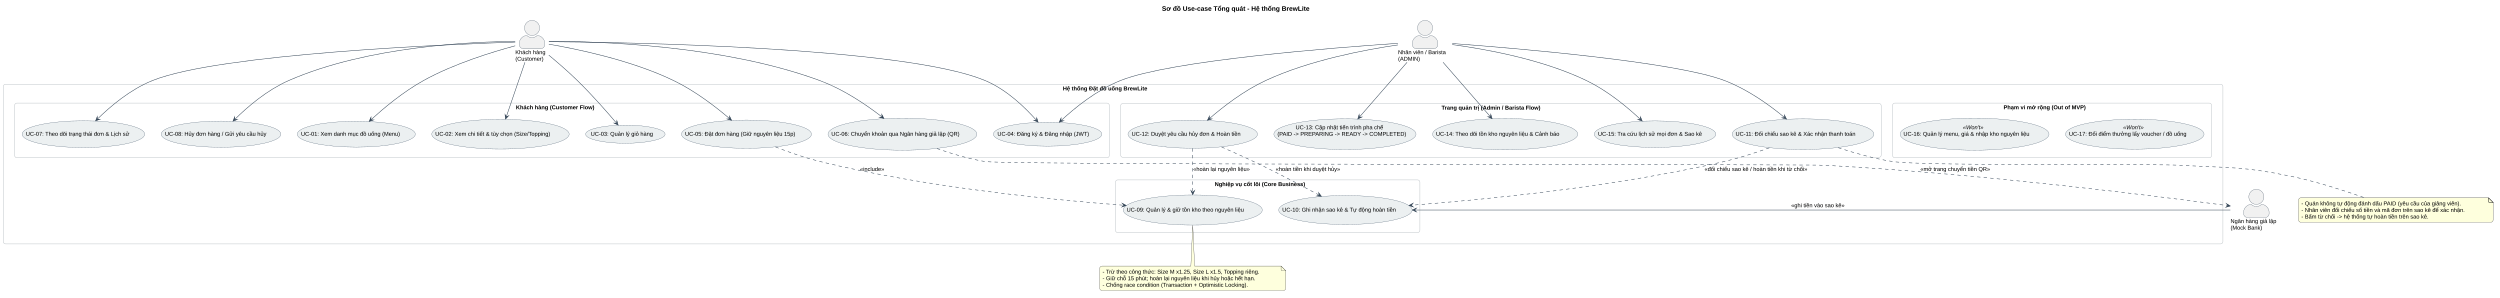
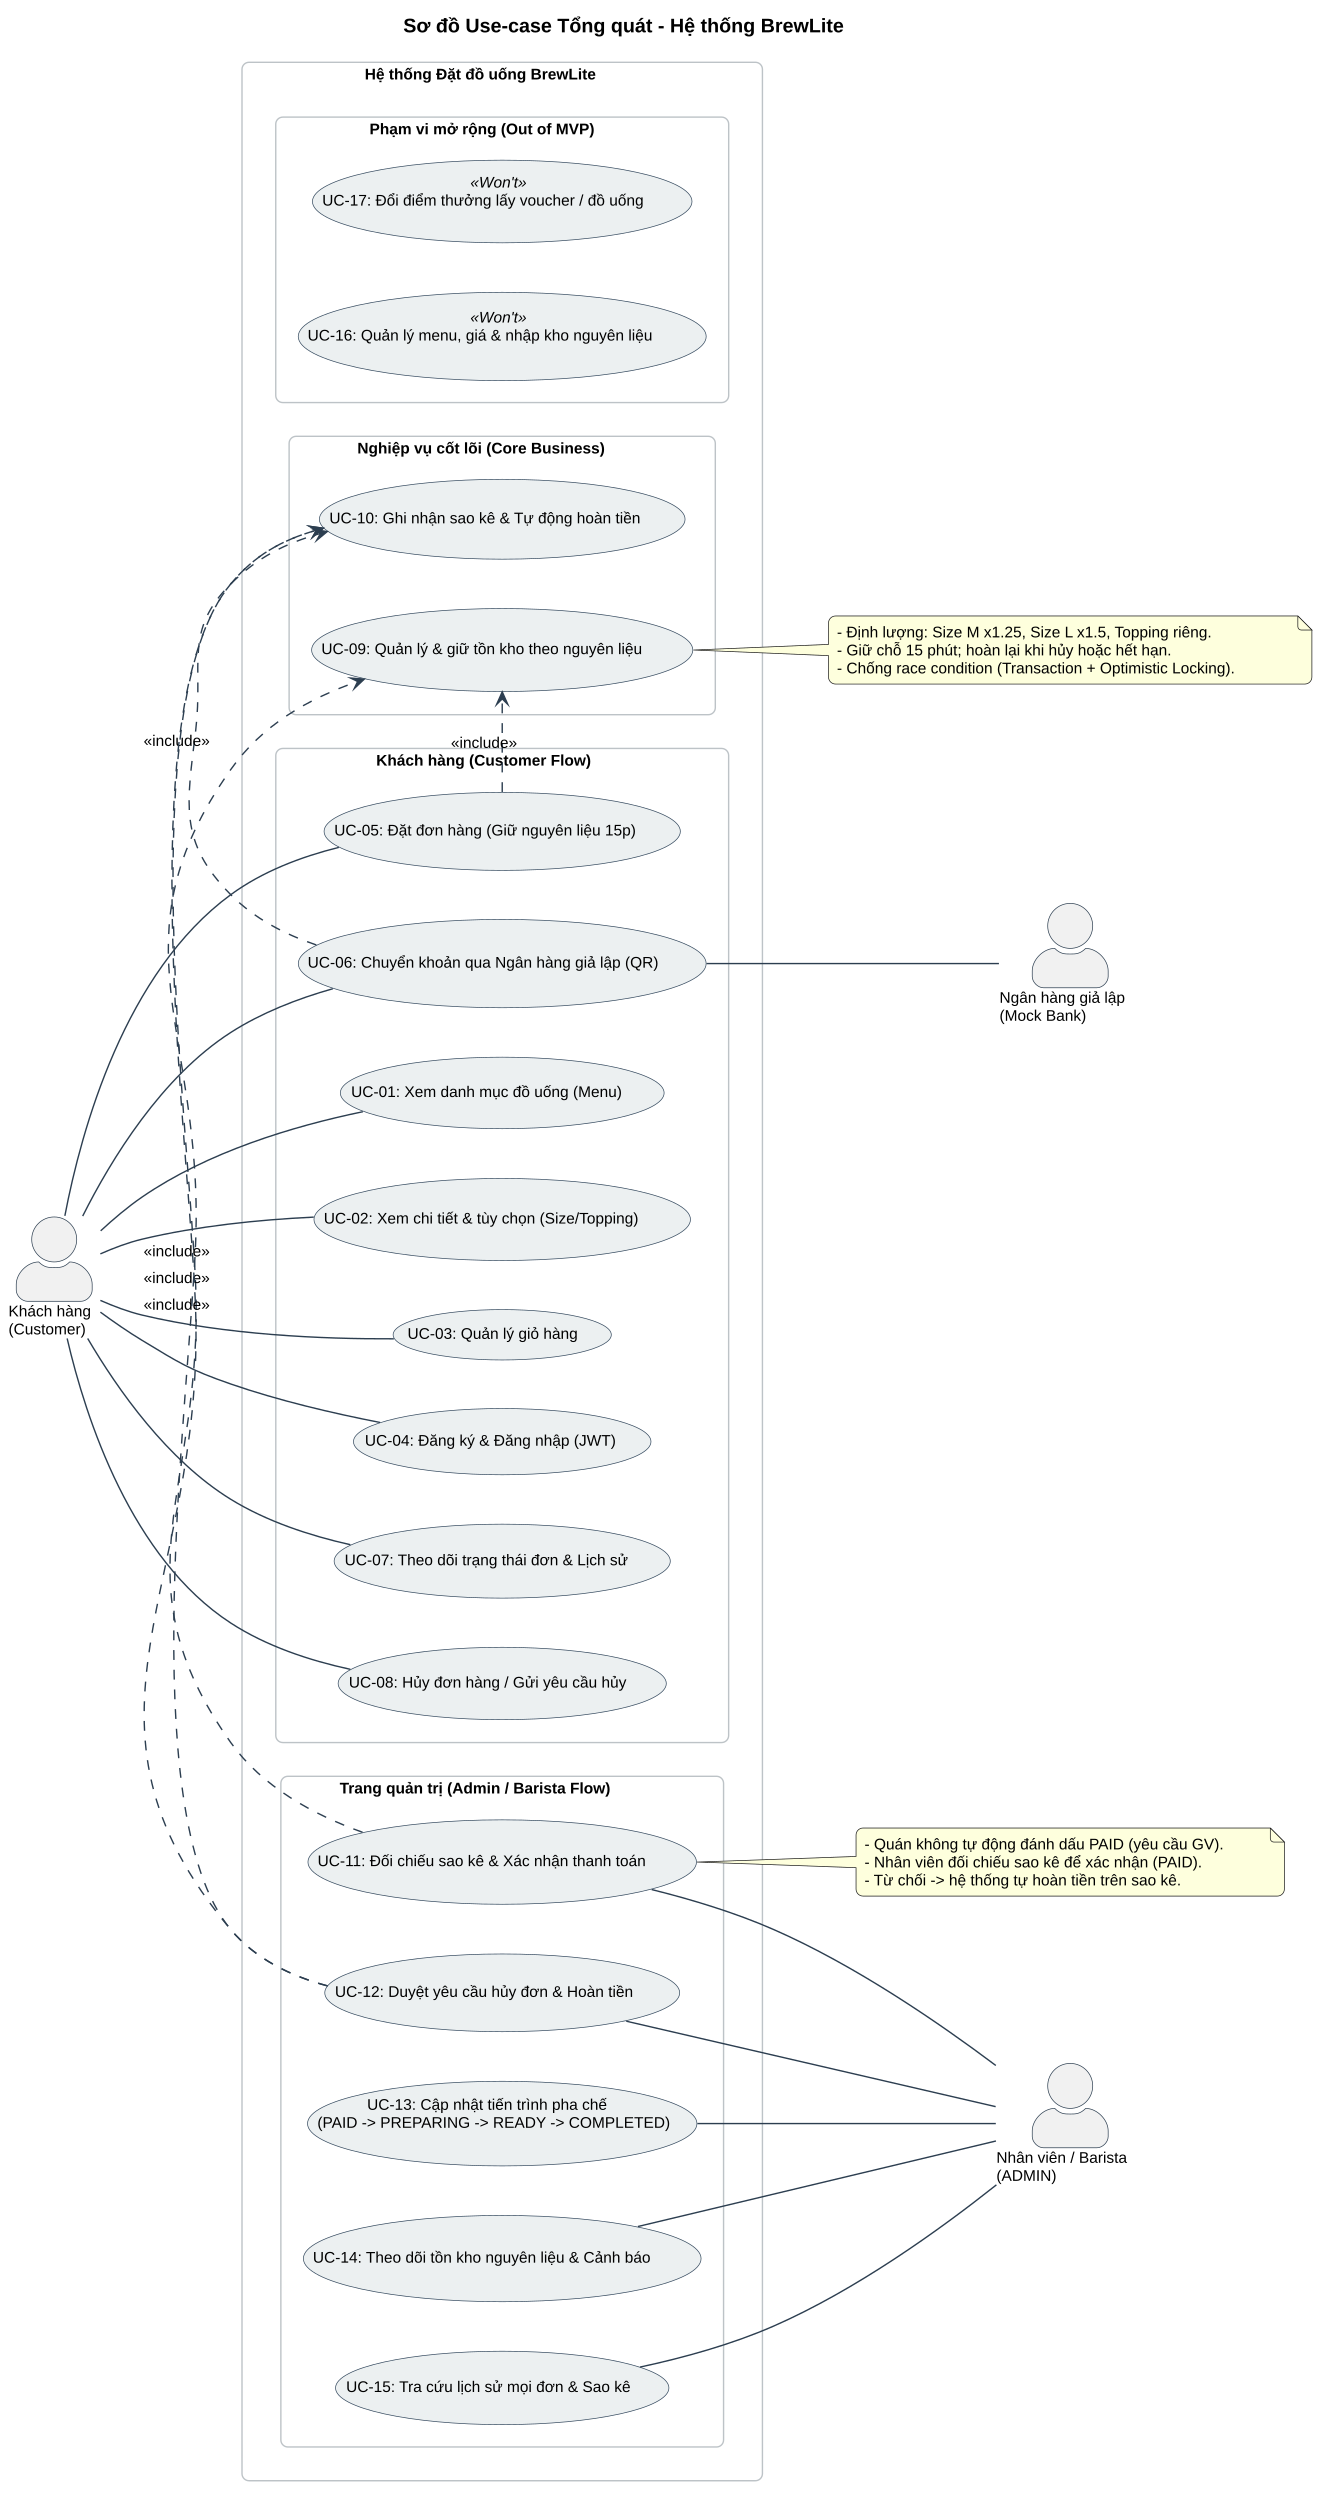
- <svg xmlns="http://www.w3.org/2000/svg" version="1.1" data-diagram-type="DESCRIPTION" style="width:5305px;height:631px;background:#FFFFFF;" width="5305px" height="631px" viewBox="0 0 5305 631" zoomAndPan="magnify" preserveAspectRatio="none" contentStyleType="text/css">
+ <svg xmlns="http://www.w3.org/2000/svg" version="1.1" data-diagram-type="DESCRIPTION" style="width:948px;height:1778px;background:#FFFFFF;" width="948px" height="1778px" viewBox="0 0 948 1778" zoomAndPan="magnify" preserveAspectRatio="none" contentStyleType="text/css">
  <defs />
  <g font-family="sans-serif" lengthAdjust="spacing">
-     <g class="title" data-source-line="12">
-       <text x="2465.54" y="22.995" fill="#000" font-size="14" textLength="367.397" font-weight="700" font-family="Arial">Sơ đồ Use-case Tổng quát - Hệ thống BrewLite</text>
+     <g class="title" data-source-line="13">
+       <text x="286.809" y="22.995" fill="#000" font-size="14" textLength="367.397" font-weight="700" font-family="Arial">Sơ đồ Use-case Tổng quát - Hệ thống BrewLite</text>
    </g>
-     <g class="cluster" data-qualified-name="H. th.ng ..t .. u.ng BrewLite" id="ent0004" data-source-line="18">
-       <rect x="7" y="178.737" width="4710" height="338.83" fill="none" style="stroke:#BDC3C7;stroke-width:1;" rx="5" ry="5" />
-       <text x="2255.354" y="191.876" fill="#000" font-size="12" textLength="213.293" font-weight="700" font-family="Arial">Hệ thống Đặt đồ uống BrewLite</text>
+     <g class="cluster" data-qualified-name="H. th.ng ..t .. u.ng BrewLite" id="ent0002" data-source-line="17">
+       <rect x="172.11" y="44.297" width="370.13" height="1720" fill="none" style="stroke:#BDC3C7;stroke-width:1;" rx="5" ry="5" />
+       <text x="259.416" y="56.507" fill="#000" font-size="11" textLength="195.519" font-weight="700" font-family="Arial">Hệ thống Đặt đồ uống BrewLite</text>
    </g>
-     <g class="cluster" data-qualified-name="H. th.ng ..t .. u.ng BrewLite.Kh.ch h.ng .Customer Flow." id="ent0005" data-source-line="19">
-       <rect x="31" y="218.747" width="2323" height="115.97" fill="none" style="stroke:#BDC3C7;stroke-width:1;" rx="5" ry="5" />
-       <text x="1094.728" y="231.886" fill="#000" font-size="12" textLength="195.545" font-weight="700" font-family="Arial">Khách hàng (Customer Flow)</text>
+     <g class="cluster" data-qualified-name="H. th.ng ..t .. u.ng BrewLite.Kh.ch h.ng .Customer Flow." id="ent0003" data-source-line="19">
+       <rect x="196.14" y="532.297" width="322.07" height="707" fill="none" style="stroke:#BDC3C7;stroke-width:1;" rx="5" ry="5" />
+       <text x="267.55" y="544.507" fill="#000" font-size="11" textLength="179.25" font-weight="700" font-family="Arial">Khách hàng (Customer Flow)</text>
    </g>
-     <g class="cluster" data-qualified-name="H. th.ng ..t .. u.ng BrewLite.Nghi.p v. c.t l.i .Core Business." id="ent0014" data-source-line="30">
-       <rect x="2367" y="381.727" width="646" height="111.84" fill="none" style="stroke:#BDC3C7;stroke-width:1;" rx="5" ry="5" />
-       <text x="2577.588" y="394.866" fill="#000" font-size="12" textLength="224.824" font-weight="700" font-family="Arial">Nghiệp vụ cốt lõi (Core Business)</text>
+     <g class="cluster" data-qualified-name="H. th.ng ..t .. u.ng BrewLite.Nghi.p v. c.t l.i .Core Business." id="ent0012" data-source-line="30">
+       <rect x="205.62" y="310.297" width="303.11" height="198" fill="none" style="stroke:#BDC3C7;stroke-width:1;" rx="5" ry="5" />
+       <text x="254.131" y="322.507" fill="#000" font-size="11" textLength="206.089" font-weight="700" font-family="Arial">Nghiệp vụ cốt lõi (Core Business)</text>
    </g>
-     <g class="cluster" data-qualified-name="H. th.ng ..t .. u.ng BrewLite.Trang qu.n tr. .Admin . Barista Flow." id="ent0017" data-source-line="35">
-       <rect x="2378" y="219.527" width="1614" height="114.41" fill="none" style="stroke:#BDC3C7;stroke-width:1;" rx="5" ry="5" />
-       <text x="3058.889" y="232.666" fill="#000" font-size="12" textLength="252.223" font-weight="700" font-family="Arial">Trang quản trị (Admin / Barista Flow)</text>
+     <g class="cluster" data-qualified-name="H. th.ng ..t .. u.ng BrewLite.Trang qu.n tr. .Admin . Barista Flow." id="ent0015" data-source-line="35">
+       <rect x="199.75" y="1263.297" width="314.85" height="477" fill="none" style="stroke:#BDC3C7;stroke-width:1;" rx="5" ry="5" />
+       <text x="241.573" y="1275.507" fill="#000" font-size="11" textLength="231.204" font-weight="700" font-family="Arial">Trang quản trị (Admin / Barista Flow)</text>
    </g>
-     <g class="cluster" data-qualified-name="H. th.ng ..t .. u.ng BrewLite.Ph.m vi m. r.ng .Out of MVP." id="ent0023" data-source-line="43">
-       <rect x="4016" y="218.737" width="677" height="115.99" fill="none" style="stroke:#BDC3C7;stroke-width:1;" rx="5" ry="5" />
-       <text x="4251.539" y="231.876" fill="#000" font-size="12" textLength="205.922" font-weight="700" font-family="Arial">Phạm vi mở rộng (Out of MVP)</text>
+     <g class="cluster" data-qualified-name="H. th.ng ..t .. u.ng BrewLite.Ph.m vi m. r.ng .Out of MVP." id="ent0021" data-source-line="43">
+       <rect x="196.11" y="83.297" width="322.13" height="203" fill="none" style="stroke:#BDC3C7;stroke-width:1;" rx="5" ry="5" />
+       <text x="262.794" y="95.507" fill="#000" font-size="11" textLength="188.762" font-weight="700" font-family="Arial">Phạm vi mở rộng (Out of MVP)</text>
    </g>
-     <g class="entity" data-qualified-name="H. th.ng ..t .. u.ng BrewLite.Kh.ch h.ng .Customer Flow..UC_Menu" id="ent0006" data-source-line="20">
-       <ellipse cx="755.999" cy="284.725" rx="125.339" ry="27.468" fill="#ECF0F1" style="stroke:#34495E;stroke-width:0.5;" />
-       <text x="638.75" y="288.209" fill="#000" font-size="12" textLength="234.498" font-family="Arial">UC-01: Xem danh mục đồ uống (Menu)</text>
+     <g class="entity" data-qualified-name="H. th.ng ..t .. u.ng BrewLite.Kh.ch h.ng .Customer Flow..UC_Menu" id="ent0004" data-source-line="20">
+       <ellipse cx="357.184" cy="777.296" rx="115.144" ry="25.429" fill="#ECF0F1" style="stroke:#34495E;stroke-width:0.5;" />
+       <text x="249.706" y="780.198" fill="#000" font-size="11" textLength="214.957" font-family="Arial">UC-01: Xem danh mục đồ uống (Menu)</text>
    </g>
-     <g class="entity" data-qualified-name="H. th.ng ..t .. u.ng BrewLite.Kh.ch h.ng .Customer Flow..UC_Detail" id="ent0007" data-source-line="21">
-       <ellipse cx="1061.999" cy="284.723" rx="145.779" ry="31.556" fill="#ECF0F1" style="stroke:#34495E;stroke-width:0.5;" />
-       <text x="923.557" y="288.207" fill="#000" font-size="12" textLength="276.885" font-family="Arial">UC-02: Xem chi tiết &amp; tùy chọn (Size/Topping)</text>
+     <g class="entity" data-qualified-name="H. th.ng ..t .. u.ng BrewLite.Kh.ch h.ng .Customer Flow..UC_Detail" id="ent0005" data-source-line="21">
+       <ellipse cx="357.181" cy="867.293" rx="133.881" ry="29.176" fill="#ECF0F1" style="stroke:#34495E;stroke-width:0.5;" />
+       <text x="230.275" y="870.195" fill="#000" font-size="11" textLength="253.811" font-family="Arial">UC-02: Xem chi tiết &amp; tùy chọn (Size/Topping)</text>
    </g>
-     <g class="entity" data-qualified-name="H. th.ng ..t .. u.ng BrewLite.Kh.ch h.ng .Customer Flow..UC_Cart" id="ent0008" data-source-line="22">
-       <ellipse cx="1326.996" cy="284.73" rx="84.366" ry="19.273" fill="#ECF0F1" style="stroke:#34495E;stroke-width:0.5;" />
-       <text x="1253.505" y="288.215" fill="#000" font-size="12" textLength="146.982" font-family="Arial">UC-03: Quản lý giỏ hàng</text>
+     <g class="entity" data-qualified-name="H. th.ng ..t .. u.ng BrewLite.Kh.ch h.ng .Customer Flow..UC_Cart" id="ent0006" data-source-line="22">
+       <ellipse cx="357.176" cy="949.294" rx="77.586" ry="17.917" fill="#ECF0F1" style="stroke:#34495E;stroke-width:0.5;" />
+       <text x="289.809" y="952.196" fill="#000" font-size="11" textLength="134.734" font-family="Arial">UC-03: Quản lý giỏ hàng</text>
    </g>
-     <g class="entity" data-qualified-name="H. th.ng ..t .. u.ng BrewLite.Kh.ch h.ng .Customer Flow..UC_Auth" id="ent0009" data-source-line="23">
-       <ellipse cx="2223.001" cy="284.725" rx="115.141" ry="25.428" fill="#ECF0F1" style="stroke:#34495E;stroke-width:0.5;" />
-       <text x="2116.436" y="288.209" fill="#000" font-size="12" textLength="213.129" font-family="Arial">UC-04: Đăng ký &amp; Đăng nhập (JWT)</text>
+     <g class="entity" data-qualified-name="H. th.ng ..t .. u.ng BrewLite.Kh.ch h.ng .Customer Flow..UC_Auth" id="ent0007" data-source-line="23">
+       <ellipse cx="357.176" cy="1025.296" rx="105.796" ry="23.559" fill="#ECF0F1" style="stroke:#34495E;stroke-width:0.5;" />
+       <text x="259.491" y="1028.198" fill="#000" font-size="11" textLength="195.368" font-family="Arial">UC-04: Đăng ký &amp; Đăng nhập (JWT)</text>
    </g>
-     <g class="entity" data-qualified-name="H. th.ng ..t .. u.ng BrewLite.Kh.ch h.ng .Customer Flow..UC_Order" id="ent0010" data-source-line="24">
-       <ellipse cx="1584.003" cy="284.724" rx="137.933" ry="29.987" fill="#ECF0F1" style="stroke:#34495E;stroke-width:0.5;" />
-       <text x="1453.667" y="288.208" fill="#000" font-size="12" textLength="260.672" font-family="Arial">UC-05: Đặt đơn hàng (Giữ nguyên liệu 15p)</text>
+     <g class="entity" data-qualified-name="H. th.ng ..t .. u.ng BrewLite.Kh.ch h.ng .Customer Flow..UC_Order" id="ent0008" data-source-line="24">
+       <ellipse cx="357.179" cy="591.295" rx="126.689" ry="27.738" fill="#ECF0F1" style="stroke:#34495E;stroke-width:0.5;" />
+       <text x="237.704" y="594.197" fill="#000" font-size="11" textLength="238.949" font-family="Arial">UC-05: Đặt đơn hàng (Giữ nguyên liệu 15p)</text>
    </g>
-     <g class="entity" data-qualified-name="H. th.ng ..t .. u.ng BrewLite.Kh.ch h.ng .Customer Flow..UC_Pay" id="ent0011" data-source-line="25">
-       <ellipse cx="1914.998" cy="284.726" rx="157.948" ry="33.99" fill="#ECF0F1" style="stroke:#34495E;stroke-width:0.5;" />
-       <text x="1764.037" y="288.211" fill="#000" font-size="12" textLength="301.922" font-family="Arial">UC-06: Chuyển khoản qua Ngân hàng giả lập (QR)</text>
+     <g class="entity" data-qualified-name="H. th.ng ..t .. u.ng BrewLite.Kh.ch h.ng .Customer Flow..UC_Pay" id="ent0009" data-source-line="25">
+       <ellipse cx="357.175" cy="685.294" rx="145.035" ry="31.407" fill="#ECF0F1" style="stroke:#34495E;stroke-width:0.5;" />
+       <text x="218.794" y="688.196" fill="#000" font-size="11" textLength="276.762" font-family="Arial">UC-06: Chuyển khoản qua Ngân hàng giả lập (QR)</text>
    </g>
-     <g class="entity" data-qualified-name="H. th.ng ..t .. u.ng BrewLite.Kh.ch h.ng .Customer Flow..UC_Track" id="ent0012" data-source-line="26">
-       <ellipse cx="177.004" cy="284.724" rx="130.134" ry="28.427" fill="#ECF0F1" style="stroke:#34495E;stroke-width:0.5;" />
-       <text x="54.76" y="288.208" fill="#000" font-size="12" textLength="244.488" font-family="Arial">UC-07: Theo dõi trạng thái đơn &amp; Lịch sử</text>
+     <g class="entity" data-qualified-name="H. th.ng ..t .. u.ng BrewLite.Kh.ch h.ng .Customer Flow..UC_Track" id="ent0010" data-source-line="26">
+       <ellipse cx="357.18" cy="1110.295" rx="119.54" ry="26.308" fill="#ECF0F1" style="stroke:#34495E;stroke-width:0.5;" />
+       <text x="245.123" y="1113.197" fill="#000" font-size="11" textLength="224.114" font-family="Arial">UC-07: Theo dõi trạng thái đơn &amp; Lịch sử</text>
    </g>
-     <g class="entity" data-qualified-name="H. th.ng ..t .. u.ng BrewLite.Kh.ch h.ng .Customer Flow..UC_Cancel" id="ent0013" data-source-line="27">
-       <ellipse cx="468.996" cy="284.724" rx="127.036" ry="27.807" fill="#ECF0F1" style="stroke:#34495E;stroke-width:0.5;" />
-       <text x="349.978" y="288.208" fill="#000" font-size="12" textLength="238.037" font-family="Arial">UC-08: Hủy đơn hàng / Gửi yêu cầu hủy</text>
+     <g class="entity" data-qualified-name="H. th.ng ..t .. u.ng BrewLite.Kh.ch h.ng .Customer Flow..UC_Cancel" id="ent0011" data-source-line="27">
+       <ellipse cx="357.18" cy="1197.297" rx="116.7" ry="25.74" fill="#ECF0F1" style="stroke:#34495E;stroke-width:0.5;" />
+       <text x="248.079" y="1200.199" fill="#000" font-size="11" textLength="218.201" font-family="Arial">UC-08: Hủy đơn hàng / Gửi yêu cầu hủy</text>
    </g>
-     <g class="entity" data-qualified-name="H. th.ng ..t .. u.ng BrewLite.Nghi.p v. c.t l.i .Core Business..UC_Inventory" id="ent0015" data-source-line="31">
-       <ellipse cx="2530.996" cy="445.648" rx="147.606" ry="31.921" fill="#ECF0F1" style="stroke:#34495E;stroke-width:0.5;" />
-       <text x="2390.67" y="449.133" fill="#000" font-size="12" textLength="280.652" font-family="Arial">UC-09: Quản lý &amp; giữ tồn kho theo nguyên liệu</text>
+     <g class="entity" data-qualified-name="H. th.ng ..t .. u.ng BrewLite.Nghi.p v. c.t l.i .Core Business..UC_Inventory" id="ent0013" data-source-line="31">
+       <ellipse cx="357.176" cy="462.298" rx="135.556" ry="29.511" fill="#ECF0F1" style="stroke:#34495E;stroke-width:0.5;" />
+       <text x="228.543" y="465.2" fill="#000" font-size="11" textLength="257.265" font-family="Arial">UC-09: Quản lý &amp; giữ tồn kho theo nguyên liệu</text>
    </g>
-     <g class="entity" data-qualified-name="H. th.ng ..t .. u.ng BrewLite.Nghi.p v. c.t l.i .Core Business..UC_Statement" id="ent0016" data-source-line="32">
-       <ellipse cx="2854.997" cy="445.644" rx="141.587" ry="30.717" fill="#ECF0F1" style="stroke:#34495E;stroke-width:0.5;" />
-       <text x="2720.882" y="449.129" fill="#000" font-size="12" textLength="268.23" font-family="Arial">UC-10: Ghi nhận sao kê &amp; Tự động hoàn tiền</text>
+     <g class="entity" data-qualified-name="H. th.ng ..t .. u.ng BrewLite.Nghi.p v. c.t l.i .Core Business..UC_Statement" id="ent0014" data-source-line="32">
+       <ellipse cx="357.178" cy="369.295" rx="130.038" ry="28.408" fill="#ECF0F1" style="stroke:#34495E;stroke-width:0.5;" />
+       <text x="234.239" y="372.197" fill="#000" font-size="11" textLength="245.878" font-family="Arial">UC-10: Ghi nhận sao kê &amp; Tự động hoàn tiền</text>
    </g>
-     <g class="entity" data-qualified-name="H. th.ng ..t .. u.ng BrewLite.Trang qu.n tr. .Admin . Barista Flow..UC_ConfirmPay" id="ent0018" data-source-line="36">
-       <ellipse cx="3826.002" cy="284.725" rx="150.442" ry="32.488" fill="#ECF0F1" style="stroke:#34495E;stroke-width:0.5;" />
-       <text x="3682.755" y="288.21" fill="#000" font-size="12" textLength="286.494" font-family="Arial">UC-11: Đối chiếu sao kê &amp; Xác nhận thanh toán</text>
+     <g class="entity" data-qualified-name="H. th.ng ..t .. u.ng BrewLite.Trang qu.n tr. .Admin . Barista Flow..UC_ConfirmPay" id="ent0016" data-source-line="36">
+       <ellipse cx="357.176" cy="1324.298" rx="138.156" ry="30.031" fill="#ECF0F1" style="stroke:#34495E;stroke-width:0.5;" />
+       <text x="225.866" y="1327.2" fill="#000" font-size="11" textLength="262.62" font-family="Arial">UC-11: Đối chiếu sao kê &amp; Xác nhận thanh toán</text>
    </g>
-     <g class="entity" data-qualified-name="H. th.ng ..t .. u.ng BrewLite.Trang qu.n tr. .Admin . Barista Flow..UC_ApproveCancel" id="ent0019" data-source-line="37">
-       <ellipse cx="2531" cy="284.729" rx="137.41" ry="29.882" fill="#ECF0F1" style="stroke:#34495E;stroke-width:0.5;" />
-       <text x="2401.206" y="288.213" fill="#000" font-size="12" textLength="259.588" font-family="Arial">UC-12: Duyệt yêu cầu hủy đơn &amp; Hoàn tiền</text>
+     <g class="entity" data-qualified-name="H. th.ng ..t .. u.ng BrewLite.Trang qu.n tr. .Admin . Barista Flow..UC_ApproveCancel" id="ent0017" data-source-line="37">
+       <ellipse cx="357.179" cy="1417.299" rx="126.209" ry="27.642" fill="#ECF0F1" style="stroke:#34495E;stroke-width:0.5;" />
+       <text x="238.201" y="1420.201" fill="#000" font-size="11" textLength="237.956" font-family="Arial">UC-12: Duyệt yêu cầu hủy đơn &amp; Hoàn tiền</text>
    </g>
-     <g class="entity" data-qualified-name="H. th.ng ..t .. u.ng BrewLite.Trang qu.n tr. .Admin . Barista Flow..UC_Brewing" id="ent0020" data-source-line="38">
-       <ellipse cx="2854.001" cy="284.725" rx="150.791" ry="32.558" fill="#ECF0F1" style="stroke:#34495E;stroke-width:0.5;" />
-       <text x="2749.159" y="274.361" fill="#000" font-size="12" textLength="209.684" font-family="Arial">UC-13: Cập nhật tiến trình pha chế</text>
-       <text x="2710.543" y="288.33" fill="#000" font-size="12" textLength="286.916" font-family="Arial">(PAID -&gt; PREPARING -&gt; READY -&gt; COMPLETED)</text>
+     <g class="entity" data-qualified-name="H. th.ng ..t .. u.ng BrewLite.Trang qu.n tr. .Admin . Barista Flow..UC_Brewing" id="ent0018" data-source-line="38">
+       <ellipse cx="357.185" cy="1510.302" rx="138.475" ry="30.095" fill="#ECF0F1" style="stroke:#34495E;stroke-width:0.5;" />
+       <text x="261.08" y="1500.51" fill="#000" font-size="11" textLength="192.21" font-family="Arial">UC-13: Cập nhật tiến trình pha chế</text>
+       <text x="225.682" y="1513.314" fill="#000" font-size="11" textLength="263.006" font-family="Arial">(PAID -&gt; PREPARING -&gt; READY -&gt; COMPLETED)</text>
    </g>
-     <g class="entity" data-qualified-name="H. th.ng ..t .. u.ng BrewLite.Trang qu.n tr. .Admin . Barista Flow..UC_StockView" id="ent0021" data-source-line="39">
-       <ellipse cx="3193.996" cy="284.728" rx="154.006" ry="33.201" fill="#ECF0F1" style="stroke:#34495E;stroke-width:0.5;" />
-       <text x="3047.084" y="288.212" fill="#000" font-size="12" textLength="293.824" font-family="Arial">UC-14: Theo dõi tồn kho nguyên liệu &amp; Cảnh báo</text>
+     <g class="entity" data-qualified-name="H. th.ng ..t .. u.ng BrewLite.Trang qu.n tr. .Admin . Barista Flow..UC_StockView" id="ent0019" data-source-line="39">
+       <ellipse cx="357.182" cy="1606.301" rx="141.422" ry="30.684" fill="#ECF0F1" style="stroke:#34495E;stroke-width:0.5;" />
+       <text x="222.512" y="1609.204" fill="#000" font-size="11" textLength="269.339" font-family="Arial">UC-14: Theo dõi tồn kho nguyên liệu &amp; Cảnh báo</text>
    </g>
-     <g class="entity" data-qualified-name="H. th.ng ..t .. u.ng BrewLite.Trang qu.n tr. .Admin . Barista Flow..UC_AdminHistory" id="ent0022" data-source-line="40">
-       <ellipse cx="3512.005" cy="284.726" rx="129.045" ry="28.209" fill="#ECF0F1" style="stroke:#34495E;stroke-width:0.5;" />
-       <text x="3390.894" y="288.21" fill="#000" font-size="12" textLength="242.221" font-family="Arial">UC-15: Tra cứu lịch sử mọi đơn &amp; Sao kê</text>
+     <g class="entity" data-qualified-name="H. th.ng ..t .. u.ng BrewLite.Trang qu.n tr. .Admin . Barista Flow..UC_AdminHistory" id="ent0020" data-source-line="40">
+       <ellipse cx="357.181" cy="1698.295" rx="118.541" ry="26.108" fill="#ECF0F1" style="stroke:#34495E;stroke-width:0.5;" />
+       <text x="246.163" y="1701.197" fill="#000" font-size="11" textLength="222.036" font-family="Arial">UC-15: Tra cứu lịch sử mọi đơn &amp; Sao kê</text>
    </g>
-     <g class="entity" data-qualified-name="H. th.ng ..t .. u.ng BrewLite.Ph.m vi m. r.ng .Out of MVP..UC_AdminManage" id="ent0024" data-source-line="44">
-       <ellipse cx="4190.002" cy="284.723" rx="157.982" ry="33.996" fill="#ECF0F1" style="stroke:#34495E;stroke-width:0.5;" />
-       <text x="4165.252" y="274.239" fill="#000" font-size="12" textLength="49.5" font-style="italic" font-family="Arial">«Won't»</text>
-       <text x="4039.006" y="288.208" fill="#000" font-size="12" textLength="301.992" font-family="Arial">UC-16: Quản lý menu, giá &amp; nhập kho nguyên liệu</text>
+     <g class="entity" data-qualified-name="H. th.ng ..t .. u.ng BrewLite.Ph.m vi m. r.ng .Out of MVP..UC_AdminManage" id="ent0022" data-source-line="44">
+       <ellipse cx="357.177" cy="239.3" rx="145.067" ry="31.413" fill="#ECF0F1" style="stroke:#34495E;stroke-width:0.5;" />
+       <text x="334.489" y="229.398" fill="#000" font-size="11" textLength="45.375" font-style="italic" font-family="Arial">«Won't»</text>
+       <text x="218.764" y="242.203" fill="#000" font-size="11" textLength="276.826" font-family="Arial">UC-16: Quản lý menu, giá &amp; nhập kho nguyên liệu</text>
    </g>
-     <g class="entity" data-qualified-name="H. th.ng ..t .. u.ng BrewLite.Ph.m vi m. r.ng .Out of MVP..UC_Redeem" id="ent0025" data-source-line="45">
-       <ellipse cx="4530.004" cy="284.73" rx="146.964" ry="31.793" fill="#ECF0F1" style="stroke:#34495E;stroke-width:0.5;" />
-       <text x="4505.254" y="274.245" fill="#000" font-size="12" textLength="49.5" font-style="italic" font-family="Arial">«Won't»</text>
-       <text x="4390.34" y="288.214" fill="#000" font-size="12" textLength="279.328" font-family="Arial">UC-17: Đổi điểm thưởng lấy voucher / đồ uống</text>
+     <g class="entity" data-qualified-name="H. th.ng ..t .. u.ng BrewLite.Ph.m vi m. r.ng .Out of MVP..UC_Redeem" id="ent0023" data-source-line="45">
+       <ellipse cx="357.177" cy="143.3" rx="134.967" ry="29.393" fill="#ECF0F1" style="stroke:#34495E;stroke-width:0.5;" />
+       <text x="334.489" y="133.398" fill="#000" font-size="11" textLength="45.375" font-style="italic" font-family="Arial">«Won't»</text>
+       <text x="229.151" y="146.203" fill="#000" font-size="11" textLength="256.051" font-family="Arial">UC-17: Đổi điểm thưởng lấy voucher / đồ uống</text>
    </g>
-     <g class="entity" data-qualified-name="Customer" id="ent0001" data-source-line="14">
-       <ellipse cx="1129.004" cy="59.297" rx="16" ry="16" fill="#F1F1F1" style="stroke:#2C3E50;stroke-width:0.5;" />
-       <path d="M1129.004,79.297 C1133.004,79.297 1136.004,79.297 1140.004,75.297 C1148.004,75.297 1156.004,83.297 1156.004,91.297 L1156.004,95.297 C1156.004,99.297 1152.004,103.297 1148.004,103.297 L1110.004,103.297 C1106.004,103.297 1102.004,99.297 1102.004,95.297 L1102.004,91.297 C1102.004,83.297 1110.004,75.297 1118.004,75.297 C1122.004,79.297 1125.004,79.297 1129.004,79.297" style="stroke:#2C3E50;stroke-width:0.5;" fill="#F1F1F1" />
-       <text x="1093.49" y="114.936" fill="#000" font-size="12" textLength="71.027" font-family="Arial">Khách hàng</text>
-       <text x="1093.49" y="128.904" fill="#000" font-size="12" textLength="67.652" font-family="Arial">(Customer)</text>
+     <g class="entity" data-qualified-name="Customer" id="ent0001" data-source-line="15">
+       <ellipse cx="38.554" cy="881.497" rx="16" ry="16" fill="#F1F1F1" style="stroke:#2C3E50;stroke-width:0.5;" />
+       <path d="M38.554,901.497 C42.554,901.497 45.554,901.497 49.554,897.497 C57.554,897.497 65.554,905.497 65.554,913.497 L65.554,917.497 C65.554,921.497 61.554,925.497 57.554,925.497 L19.554,925.497 C15.554,925.497 11.554,921.497 11.554,917.497 L11.554,913.497 C11.554,905.497 19.554,897.497 27.554,897.497 C31.554,901.497 34.554,901.497 38.554,901.497" style="stroke:#2C3E50;stroke-width:0.5;" fill="#F1F1F1" />
+       <text x="6" y="936.207" fill="#000" font-size="11" textLength="65.108" font-family="Arial">Khách hàng</text>
+       <text x="6" y="949.012" fill="#000" font-size="11" textLength="62.015" font-family="Arial">(Customer)</text>
    </g>
-     <g class="entity" data-qualified-name="Staff" id="ent0002" data-source-line="15">
-       <ellipse cx="3023.998" cy="59.297" rx="16" ry="16" fill="#F1F1F1" style="stroke:#2C3E50;stroke-width:0.5;" />
-       <path d="M3023.998,79.297 C3027.998,79.297 3030.998,79.297 3034.998,75.297 C3042.998,75.297 3050.998,83.297 3050.998,91.297 L3050.998,95.297 C3050.998,99.297 3046.998,103.297 3042.998,103.297 L3004.998,103.297 C3000.998,103.297 2996.998,99.297 2996.998,95.297 L2996.998,91.297 C2996.998,83.297 3004.998,75.297 3012.998,75.297 C3016.998,79.297 3019.998,79.297 3023.998,79.297" style="stroke:#2C3E50;stroke-width:0.5;" fill="#F1F1F1" />
-       <text x="2966.69" y="114.936" fill="#000" font-size="12" textLength="114.615" font-family="Arial">Nhân viên / Barista</text>
-       <text x="2966.69" y="128.904" fill="#000" font-size="12" textLength="49.682" font-family="Arial">(ADMIN)</text>
+     <g class="entity" data-qualified-name="MockBank" id="ent0024" data-source-line="49">
+       <ellipse cx="761.129" cy="658.497" rx="16" ry="16" fill="#F1F1F1" style="stroke:#2C3E50;stroke-width:0.5;" />
+       <path d="M761.129,678.497 C765.129,678.497 768.129,678.497 772.129,674.497 C780.129,674.497 788.129,682.497 788.129,690.497 L788.129,694.497 C788.129,698.497 784.129,702.497 780.129,702.497 L742.129,702.497 C738.129,702.497 734.129,698.497 734.129,694.497 L734.129,690.497 C734.129,682.497 742.129,674.497 750.129,674.497 C754.129,678.497 757.129,678.497 761.129,678.497" style="stroke:#2C3E50;stroke-width:0.5;" fill="#F1F1F1" />
+       <text x="710.81" y="713.207" fill="#000" font-size="11" textLength="100.638" font-family="Arial">Ngân hàng giả lập</text>
+       <text x="710.81" y="726.012" fill="#000" font-size="11" textLength="68.347" font-family="Arial">(Mock Bank)</text>
    </g>
-     <g class="entity" data-qualified-name="MockBank" id="ent0003" data-source-line="16">
-       <ellipse cx="4788.004" cy="417.677" rx="16" ry="16" fill="#F1F1F1" style="stroke:#2C3E50;stroke-width:0.5;" />
-       <path d="M4788.004,437.677 C4792.004,437.677 4795.004,437.677 4799.004,433.677 C4807.004,433.677 4815.004,441.677 4815.004,449.677 L4815.004,453.677 C4815.004,457.677 4811.004,461.677 4807.004,461.677 L4769.004,461.677 C4765.004,461.677 4761.004,457.677 4761.004,453.677 L4761.004,449.677 C4761.004,441.677 4769.004,433.677 4777.004,433.677 C4781.004,437.677 4784.004,437.677 4788.004,437.677" style="stroke:#2C3E50;stroke-width:0.5;" fill="#F1F1F1" />
-       <text x="4733.11" y="473.316" fill="#000" font-size="12" textLength="109.787" font-family="Arial">Ngân hàng giả lập</text>
-       <text x="4733.11" y="487.284" fill="#000" font-size="12" textLength="74.561" font-family="Arial">(Mock Bank)</text>
+     <g class="entity" data-qualified-name="Staff" id="ent0025" data-source-line="50">
+       <ellipse cx="761.132" cy="1483.497" rx="16" ry="16" fill="#F1F1F1" style="stroke:#2C3E50;stroke-width:0.5;" />
+       <path d="M761.132,1503.497 C765.132,1503.497 768.132,1503.497 772.132,1499.497 C780.132,1499.497 788.132,1507.497 788.132,1515.497 L788.132,1519.497 C788.132,1523.497 784.132,1527.497 780.132,1527.497 L742.132,1527.497 C738.132,1527.497 734.132,1523.497 734.132,1519.497 L734.132,1515.497 C734.132,1507.497 742.132,1499.497 750.132,1499.497 C754.132,1503.497 757.132,1503.497 761.132,1503.497" style="stroke:#2C3E50;stroke-width:0.5;" fill="#F1F1F1" />
+       <text x="708.6" y="1538.207" fill="#000" font-size="11" textLength="105.064" font-family="Arial">Nhân viên / Barista</text>
+       <text x="708.6" y="1551.012" fill="#000" font-size="11" textLength="45.542" font-family="Arial">(ADMIN)</text>
    </g>
-     <g class="entity" data-qualified-name="GMN46" id="ent0047" data-source-line="74">
-       <path d="M2333.59,569.567 L2333.59,611.473 A5,5 0 0 0 2338.59,616.473 L2723.406,616.473 A5,5 0 0 0 2728.406,611.473 L2728.406,574.567 L2718.406,564.567 L2535,564.567 L2531,478.007 L2527,564.567 L2338.59,564.567 A5,5 0 0 0 2333.59,569.567" style="stroke:#181818;stroke-width:0.5;" fill="#FEFFDD" />
-       <path d="M2718.406,564.567 L2718.406,572.067 A2.5,2.5 0 0 0 2720.906,574.567 L2728.406,574.567 L2718.406,564.567" style="stroke:#181818;stroke-width:0.5;" fill="#FEFFDD" />
-       <text x="2339.59" y="580.706" fill="#000" font-size="12" textLength="373.816" font-family="Arial">- Trừ theo công thức: Size M x1.25, Size L x1.5, Topping riêng.</text>
-       <text x="2339.59" y="594.674" fill="#000" font-size="12" textLength="368.221" font-family="Arial">- Giữ chỗ 15 phút; hoàn lại nguyên liệu khi hủy hoặc hết hạn.</text>
-       <text x="2339.59" y="608.643" fill="#000" font-size="12" textLength="352.119" font-family="Arial">- Chống race condition (Transaction + Optimistic Locking).</text>
+     <g class="entity" data-qualified-name="GMN45" id="ent0046" data-source-line="78">
+       <path d="M589.24,443.087 L589.24,458.297 L493.14,462.297 L589.24,466.297 L589.24,481.501 A5,5 0 0 0 594.24,486.501 L928.016,486.501 A5,5 0 0 0 933.016,481.501 L933.016,448.087 L923.016,438.087 L594.24,438.087 A5,5 0 0 0 589.24,443.087" style="stroke:#181818;stroke-width:0.5;" fill="#FEFFDD" />
+       <path d="M923.016,438.087 L923.016,445.587 A2.5,2.5 0 0 0 925.516,448.087 L933.016,448.087 L923.016,438.087" style="stroke:#181818;stroke-width:0.5;" fill="#FEFFDD" />
+       <text x="595.24" y="453.297" fill="#000" font-size="11" textLength="297.875" font-family="Arial">- Định lượng: Size M x1.25, Size L x1.5, Topping riêng.</text>
+       <text x="595.24" y="466.102" fill="#000" font-size="11" textLength="269.516" font-family="Arial">- Giữ chỗ 15 phút; hoàn lại khi hủy hoặc hết hạn.</text>
+       <text x="595.24" y="478.907" fill="#000" font-size="11" textLength="322.776" font-family="Arial">- Chống race condition (Transaction + Optimistic Locking).</text>
    </g>
-     <g class="entity" data-qualified-name="GMN49" id="ent0050" data-source-line="80">
-       <path d="M4877.52,424.697 L4877.52,466.603 A5,5 0 0 0 4882.52,471.603 L5285.477,471.603 A5,5 0 0 0 5290.477,466.603 L5290.477,429.697 L5280.477,419.697 L4882.52,419.697 A5,5 0 0 0 4877.52,424.697" style="stroke:#181818;stroke-width:0.5;" fill="#FEFFDD" />
-       <path d="M5280.477,419.697 L5280.477,427.197 A2.5,2.5 0 0 0 5282.977,429.697 L5290.477,429.697 L5280.477,419.697" style="stroke:#181818;stroke-width:1;" fill="#FEFFDD" />
-       <text x="4883.52" y="435.836" fill="#000" font-size="12" textLength="380.039" font-family="Arial">- Quán không tự động đánh dấu PAID (yêu cầu của giảng viên).</text>
-       <text x="4883.52" y="449.804" fill="#000" font-size="12" textLength="391.957" font-family="Arial">- Nhân viên đối chiếu số tiền và mã đơn trên sao kê để xác nhận.</text>
-       <text x="4883.52" y="463.773" fill="#000" font-size="12" textLength="307.781" font-family="Arial">- Bấm từ chối -&gt; hệ thống tự hoàn tiền trên sao kê.</text>
+     <g class="entity" data-qualified-name="GMN48" id="ent0049" data-source-line="84">
+       <path d="M608.82,1305.087 L608.82,1320.297 L495.66,1324.297 L608.82,1328.297 L608.82,1343.501 A5,5 0 0 0 613.82,1348.501 L908.446,1348.501 A5,5 0 0 0 913.446,1343.501 L913.446,1310.087 L903.446,1300.087 L613.82,1300.087 A5,5 0 0 0 608.82,1305.087" style="stroke:#181818;stroke-width:0.5;" fill="#FEFFDD" />
+       <path d="M903.446,1300.087 L903.446,1307.587 A2.5,2.5 0 0 0 905.946,1310.087 L913.446,1310.087 L903.446,1300.087" style="stroke:#181818;stroke-width:0.5;" fill="#FEFFDD" />
+       <text x="614.82" y="1315.297" fill="#000" font-size="11" textLength="283.626" font-family="Arial">- Quán không tự động đánh dấu PAID (yêu cầu GV).</text>
+       <text x="614.82" y="1328.102" fill="#000" font-size="11" textLength="268.732" font-family="Arial">- Nhân viên đối chiếu sao kê để xác nhận (PAID).</text>
+       <text x="614.82" y="1340.907" fill="#000" font-size="11" textLength="256.04" font-family="Arial">- Từ chối -&gt; hệ thống tự hoàn tiền trên sao kê.</text>
    </g>
-     <g class="link" data-entity-1="ent0001" data-entity-2="ent0006" id="lnk26" data-source-line="49" data-link-type="dependency">
-       <path d="M1093.19,97.207 C1046.6,109.697 963.54,134.927 899,170.737 C855.14,195.067 814.473,229.216 787.033,254.266" style="stroke:#2C3E50;stroke-width:1;" fill="none" id="Customer-to-UC_Menu" />
-       <polygon points="783.34,257.637,792.684,254.523,787.033,254.266,787.29,248.615,783.34,257.637" fill="#2C3E50" style="stroke:#2C3E50;stroke-width:1;stroke-linejoin:miter;stroke-miterlimit:10;" />
+     <g class="link" data-entity-1="ent0001" data-entity-2="ent0004" id="lnk26" data-source-line="53" data-link-type="association">
+       <path d="M71.6,875.357 C80.69,866.947 90.91,858.307 101.11,851.297 C147.56,819.367 207.82,801.057 258.09,790.647" style="stroke:#2C3E50;stroke-width:1;" fill="none" id="Customer-UC_Menu" />
    </g>
-     <g class="link" data-entity-1="ent0001" data-entity-2="ent0007" id="lnk27" data-source-line="50" data-link-type="dependency">
-       <path d="M1113.96,132.137 C1101.39,168.827 1085.382,215.527 1074.232,248.047" style="stroke:#2C3E50;stroke-width:1;" fill="none" id="Customer-to-UC_Detail" />
-       <polygon points="1072.61,252.777,1079.313,245.561,1074.232,248.047,1071.745,242.966,1072.61,252.777" fill="#2C3E50" style="stroke:#2C3E50;stroke-width:1;stroke-linejoin:miter;stroke-miterlimit:10;" />
+     <g class="link" data-entity-1="ent0001" data-entity-2="ent0005" id="lnk27" data-source-line="54" data-link-type="association">
+       <path d="M71.38,891.757 C80.72,887.617 91.12,883.677 101.11,881.297 C140.15,871.987 183.46,867.507 223.15,865.607" style="stroke:#2C3E50;stroke-width:1;" fill="none" id="Customer-UC_Detail" />
    </g>
-     <g class="link" data-entity-1="ent0001" data-entity-2="ent0008" id="lnk28" data-source-line="51" data-link-type="dependency">
-       <path d="M1164.6,117.007 C1183.11,132.407 1205.81,152.017 1225,170.737 C1257.53,202.477 1289.17,238.76 1308.54,261.65" style="stroke:#2C3E50;stroke-width:1;" fill="none" id="Customer-to-UC_Cart" />
-       <polygon points="1311.77,265.467,1309.01,256.013,1308.54,261.65,1302.903,261.181,1311.77,265.467" fill="#2C3E50" style="stroke:#2C3E50;stroke-width:1;stroke-linejoin:miter;stroke-miterlimit:10;" />
+     <g class="link" data-entity-1="ent0001" data-entity-2="ent0006" id="lnk28" data-source-line="55" data-link-type="association">
+       <path d="M71.38,924.837 C80.72,928.977 91.12,932.917 101.11,935.297 C160.1,949.367 228.85,952.397 280.1,952.167" style="stroke:#2C3E50;stroke-width:1;" fill="none" id="Customer-UC_Cart" />
    </g>
-     <g class="link" data-entity-1="ent0001" data-entity-2="ent0009" id="lnk29" data-source-line="52" data-link-type="dependency">
-       <path d="M1164.97,88.447 C1318.38,89.667 1917.95,99.017 2090,170.737 C2136.7,190.207 2175.759,228.61 2199.579,255.57" style="stroke:#2C3E50;stroke-width:1;" fill="none" id="Customer-to-UC_Auth" />
-       <polygon points="2202.89,259.317,2199.929,249.924,2199.579,255.57,2193.933,255.221,2202.89,259.317" fill="#2C3E50" style="stroke:#2C3E50;stroke-width:1;stroke-linejoin:miter;stroke-miterlimit:10;" />
+     <g class="link" data-entity-1="ent0001" data-entity-2="ent0007" id="lnk29" data-source-line="56" data-link-type="association">
+       <path d="M71.41,933.207 C80.75,940.067 91.14,947.267 101.11,953.297 C127.81,969.457 134.62,974.077 164.11,984.297 C198.09,996.087 236.69,1005.117 270.32,1011.667" style="stroke:#2C3E50;stroke-width:1;" fill="none" id="Customer-UC_Auth" />
    </g>
-     <g class="link" data-entity-1="ent0001" data-entity-2="ent0010" id="lnk30" data-source-line="53" data-link-type="dependency">
-       <path d="M1164.65,93.767 C1222.4,103.607 1338.98,127.347 1429,170.737 C1475.5,193.147 1518.706,226.592 1548.566,252.062" style="stroke:#2C3E50;stroke-width:1;" fill="none" id="Customer-to-UC_Order" />
-       <polygon points="1552.37,255.307,1548.118,246.423,1548.566,252.062,1542.927,252.509,1552.37,255.307" fill="#2C3E50" style="stroke:#2C3E50;stroke-width:1;stroke-linejoin:miter;stroke-miterlimit:10;" />
+     <g class="link" data-entity-1="ent0001" data-entity-2="ent0008" id="lnk30" data-source-line="57" data-link-type="association">
+       <path d="M46.13,864.707 C57.93,802.957 88.91,691.397 164.11,636.297 C186.49,619.897 213.93,609.377 241,602.647" style="stroke:#2C3E50;stroke-width:1;" fill="none" id="Customer-UC_Order" />
    </g>
-     <g class="link" data-entity-1="ent0001" data-entity-2="ent0011" id="lnk31" data-source-line="54" data-link-type="dependency">
-       <path d="M1164.67,87.777 C1260.69,87.577 1531.39,94.347 1739,170.737 C1790.12,189.547 1837.801,222.053 1871.801,248.273" style="stroke:#2C3E50;stroke-width:1;" fill="none" id="Customer-to-UC_Pay" />
-       <polygon points="1875.76,251.327,1871.076,242.663,1871.801,248.273,1866.19,248.998,1875.76,251.327" fill="#2C3E50" style="stroke:#2C3E50;stroke-width:1;stroke-linejoin:miter;stroke-miterlimit:10;" />
+     <g class="link" data-entity-1="ent0001" data-entity-2="ent0009" id="lnk31" data-source-line="58" data-link-type="association">
+       <path d="M58.81,864.877 C79.07,824.477 114.87,765.897 164.11,734.297 C185.9,720.307 211.48,710.317 236.73,703.167" style="stroke:#2C3E50;stroke-width:1;" fill="none" id="Customer-UC_Pay" />
    </g>
-     <g class="link" data-entity-1="ent0001" data-entity-2="ent0012" id="lnk32" data-source-line="55" data-link-type="dependency">
-       <path d="M1093.31,89.337 C956.67,93.847 467.26,113.727 324,170.737 C275.85,189.897 233.684,226.14 206.374,253.01" style="stroke:#2C3E50;stroke-width:1;" fill="none" id="Customer-to-UC_Track" />
-       <polygon points="202.81,256.517,212.031,253.056,206.374,253.01,206.42,247.354,202.81,256.517" fill="#2C3E50" style="stroke:#2C3E50;stroke-width:1;stroke-linejoin:miter;stroke-miterlimit:10;" />
+     <g class="link" data-entity-1="ent0001" data-entity-2="ent0010" id="lnk32" data-source-line="59" data-link-type="association">
+       <path d="M62.35,951.917 C83.7,988.307 119.05,1038.547 164.11,1066.297 C189.6,1081.987 220.1,1092.097 249.21,1098.607" style="stroke:#2C3E50;stroke-width:1;" fill="none" id="Customer-UC_Track" />
    </g>
-     <g class="link" data-entity-1="ent0001" data-entity-2="ent0013" id="lnk33" data-source-line="56" data-link-type="dependency">
-       <path d="M1093.19,87.927 C1006.78,88.367 781.55,97.097 613,170.737 C566.12,191.217 524.813,227.119 497.963,253.549" style="stroke:#2C3E50;stroke-width:1;" fill="none" id="Customer-to-UC_Cancel" />
-       <polygon points="494.4,257.057,503.62,253.594,497.963,253.549,498.008,247.893,494.4,257.057" fill="#2C3E50" style="stroke:#2C3E50;stroke-width:1;stroke-linejoin:miter;stroke-miterlimit:10;" />
+     <g class="link" data-entity-1="ent0001" data-entity-2="ent0011" id="lnk33" data-source-line="60" data-link-type="association">
+       <path d="M47.75,951.897 C61.09,1009.317 93.48,1108.367 164.11,1154.297 C189.32,1170.687 219.89,1180.897 249.16,1187.227" style="stroke:#2C3E50;stroke-width:1;" fill="none" id="Customer-UC_Cancel" />
    </g>
-     <g class="link" data-entity-1="ent0010" data-entity-2="ent0015" id="lnk34" data-source-line="58" data-link-type="dependency">
-       <path d="M1645.64,311.847 C1673.94,322.887 1708.2,334.977 1740,342.727 C1963.64,397.267 2225.414,423.582 2384.984,435.592" style="stroke:#2C3E50;stroke-width:1;stroke-dasharray:7,7;" fill="none" id="UC_Order-to-UC_Inventory" />
-       <polygon points="2389.97,435.967,2381.296,431.303,2384.984,435.592,2380.695,439.28,2389.97,435.967" fill="#2C3E50" style="stroke:#2C3E50;stroke-width:1;stroke-linejoin:miter;stroke-miterlimit:10;" />
-       <text x="1825" y="362.866" fill="#000" font-size="12" textLength="58.16" font-family="Arial">«include»</text>
+     <g class="link" data-entity-1="ent0009" data-entity-2="ent0024" id="lnk34" data-source-line="63" data-link-type="association">
+       <path d="M502.44,685.297 C575.17,685.297 658.69,685.297 710.44,685.297" style="stroke:#2C3E50;stroke-width:1;" fill="none" id="UC_Pay-MockBank" />
    </g>
-     <g class="link" data-entity-1="ent0011" data-entity-2="ent0003" id="lnk35" data-source-line="59" data-link-type="dependency">
-       <path d="M1988.25,315.207 C2019.12,326.137 2055.77,337.217 2090,342.727 C2138.9,350.607 3823.54,348.087 3873,350.727 C4200.1,368.207 4585.514,417.312 4727.754,436.402" style="stroke:#2C3E50;stroke-width:1;stroke-dasharray:7,7;" fill="none" id="UC_Pay-to-MockBank" />
-       <polygon points="4732.71,437.067,4724.322,431.905,4727.754,436.402,4723.258,439.834,4732.71,437.067" fill="#2C3E50" style="stroke:#2C3E50;stroke-width:1;stroke-linejoin:miter;stroke-miterlimit:10;" />
-       <text x="4075" y="362.866" fill="#000" font-size="12" textLength="165.896" font-family="Arial">«mở trang chuyển tiền QR»</text>
+     <g class="link" data-entity-1="ent0016" data-entity-2="ent0025" id="lnk35" data-source-line="64" data-link-type="association">
+       <path d="M463.47,1343.857 C492.26,1351.007 523.01,1360.357 550.24,1372.297 C607.95,1397.607 667.39,1438.307 708.21,1468.967" style="stroke:#2C3E50;stroke-width:1;" fill="none" id="UC_ConfirmPay-Staff" />
    </g>
-     <g class="link" data-entity-1="ent0003" data-entity-2="ent0016" id="lnk36" data-source-line="60" data-link-type="dependency">
-       <path d="M4732.81,445.647 C4475.38,445.647 3393.74,445.647 3001.75,445.647" style="stroke:#2C3E50;stroke-width:1;" fill="none" id="MockBank-to-UC_Statement" />
-       <polygon points="2996.75,445.647,3005.75,449.647,3001.75,445.647,3005.75,441.647,2996.75,445.647" fill="#2C3E50" style="stroke:#2C3E50;stroke-width:1;stroke-linejoin:miter;stroke-miterlimit:10;" />
-       <text x="3800.85" y="439.786" fill="#000" font-size="12" textLength="128.602" font-family="Arial">«ghi tiền vào sao kê»</text>
+     <g class="link" data-entity-1="ent0017" data-entity-2="ent0025" id="lnk36" data-source-line="65" data-link-type="association">
+       <path d="M445.39,1437.477 C525.51,1456.017 641.6,1482.877 708.1,1498.257" style="stroke:#2C3E50;stroke-width:1;" fill="none" id="UC_ApproveCancel-Staff" />
    </g>
-     <g class="link" data-entity-1="ent0002" data-entity-2="ent0009" id="lnk37" data-source-line="62" data-link-type="dependency">
-       <path d="M2966.36,91.937 C2828.78,101.287 2484.7,128.307 2378,170.737 C2326.48,191.227 2280.077,229.458 2251.367,256.068" style="stroke:#2C3E50;stroke-width:1;" fill="none" id="Staff-to-UC_Auth" />
-       <polygon points="2247.7,259.467,2257.02,256.283,2251.367,256.068,2251.582,250.415,2247.7,259.467" fill="#2C3E50" style="stroke:#2C3E50;stroke-width:1;stroke-linejoin:miter;stroke-miterlimit:10;" />
+     <g class="link" data-entity-1="ent0018" data-entity-2="ent0025" id="lnk37" data-source-line="66" data-link-type="association">
+       <path d="M495.94,1510.297 C569.12,1510.297 654.75,1510.297 708.22,1510.297" style="stroke:#2C3E50;stroke-width:1;" fill="none" id="UC_Brewing-Staff" />
    </g>
-     <g class="link" data-entity-1="ent0002" data-entity-2="ent0018" id="lnk38" data-source-line="63" data-link-type="dependency">
-       <path d="M3081.56,92.327 C3217.27,102.437 3553.67,130.847 3659,170.737 C3709.09,189.707 3755.104,223.174 3787.124,249.604" style="stroke:#2C3E50;stroke-width:1;" fill="none" id="Staff-to-UC_ConfirmPay" />
-       <polygon points="3790.98,252.787,3786.585,243.973,3787.124,249.604,3781.493,250.143,3790.98,252.787" fill="#2C3E50" style="stroke:#2C3E50;stroke-width:1;stroke-linejoin:miter;stroke-miterlimit:10;" />
+     <g class="link" data-entity-1="ent0019" data-entity-2="ent0025" id="lnk38" data-source-line="67" data-link-type="association">
+       <path d="M453.69,1583.487 C533.44,1564.437 644.11,1538.007 708.32,1522.667" style="stroke:#2C3E50;stroke-width:1;" fill="none" id="UC_StockView-Staff" />
    </g>
-     <g class="link" data-entity-1="ent0002" data-entity-2="ent0019" id="lnk39" data-source-line="64" data-link-type="dependency">
-       <path d="M2966.42,95.337 C2897.28,105.387 2779,127.567 2686,170.737 C2639.03,192.537 2595.713,226.278 2565.973,251.978" style="stroke:#2C3E50;stroke-width:1;" fill="none" id="Staff-to-UC_ApproveCancel" />
-       <polygon points="2562.19,255.247,2571.615,252.389,2565.973,251.978,2566.384,246.336,2562.19,255.247" fill="#2C3E50" style="stroke:#2C3E50;stroke-width:1;stroke-linejoin:miter;stroke-miterlimit:10;" />
+     <g class="link" data-entity-1="ent0020" data-entity-2="ent0025" id="lnk39" data-source-line="68" data-link-type="association">
+       <path d="M455.21,1683.467 C486.36,1676.777 520.48,1667.347 550.24,1654.297 C608.72,1628.657 668.05,1586.077 708.65,1553.857" style="stroke:#2C3E50;stroke-width:1;" fill="none" id="UC_AdminHistory-Staff" />
    </g>
-     <g class="link" data-entity-1="ent0002" data-entity-2="ent0020" id="lnk40" data-source-line="65" data-link-type="dependency">
-       <path d="M2985.85,132.137 C2954.03,168.717 2912.761,216.164 2884.461,248.704" style="stroke:#2C3E50;stroke-width:1;" fill="none" id="Staff-to-UC_Brewing" />
-       <polygon points="2881.18,252.477,2890.104,248.311,2884.461,248.704,2884.068,243.061,2881.18,252.477" fill="#2C3E50" style="stroke:#2C3E50;stroke-width:1;stroke-linejoin:miter;stroke-miterlimit:10;" />
+     <g class="link" data-entity-1="ent0008" data-entity-2="ent0013" id="lnk40" data-source-line="71" data-link-type="dependency">
+       <path d="M357.18,563.307 C357.18,542.257 357.18,518.487 357.18,497.027" style="stroke:#2C3E50;stroke-width:1;stroke-dasharray:7,7;" fill="none" id="UC_Order-to-UC_Inventory" />
+       <polygon points="357.18,492.027,353.18,501.027,357.18,497.027,361.18,501.027,357.18,492.027" fill="#2C3E50" style="stroke:#2C3E50;stroke-width:1;stroke-linejoin:miter;stroke-miterlimit:10;" />
+       <text x="320.68" y="531.897" fill="#000" font-size="11" textLength="53.313" font-family="Arial">«include»</text>
    </g>
-     <g class="link" data-entity-1="ent0002" data-entity-2="ent0021" id="lnk41" data-source-line="66" data-link-type="dependency">
-       <path d="M3062.15,132.137 C3093.77,168.487 3134.689,215.534 3163.009,248.104" style="stroke:#2C3E50;stroke-width:1;" fill="none" id="Staff-to-UC_StockView" />
-       <polygon points="3166.29,251.877,3163.403,242.461,3163.009,248.104,3157.366,247.71,3166.29,251.877" fill="#2C3E50" style="stroke:#2C3E50;stroke-width:1;stroke-linejoin:miter;stroke-miterlimit:10;" />
+     <g class="link" data-entity-1="ent0009" data-entity-2="ent0014" id="lnk41" data-source-line="72" data-link-type="dependency">
+       <path d="M224.98,672.057 C202.33,664.477 180.76,653.137 164.11,636.297 C126.73,598.487 132.97,572.097 139.2,519.297 C144.78,472.097 130.48,448.887 164.11,415.297 C182.7,396.727 202.525,386.494 227.965,379.374" style="stroke:#2C3E50;stroke-width:1;stroke-dasharray:7,7;" fill="none" id="UC_Pay-to-UC_Statement" />
+       <polygon points="232.78,378.027,223.035,376.601,227.965,379.374,225.191,384.305,232.78,378.027" fill="#2C3E50" style="stroke:#2C3E50;stroke-width:1;stroke-linejoin:miter;stroke-miterlimit:10;" />
+       <text x="102.11" y="530.507" fill="#000" font-size="11" textLength="53.313" font-family="Arial">«include»</text>
    </g>
-     <g class="link" data-entity-1="ent0002" data-entity-2="ent0022" id="lnk42" data-source-line="67" data-link-type="dependency">
-       <path d="M3081.55,94.637 C3151.59,104.047 3272.12,125.657 3366,170.737 C3411.94,192.797 3453.486,227.624 3481.136,253.444" style="stroke:#2C3E50;stroke-width:1;" fill="none" id="Staff-to-UC_AdminHistory" />
-       <polygon points="3484.79,256.857,3480.942,247.791,3481.136,253.444,3475.482,253.638,3484.79,256.857" fill="#2C3E50" style="stroke:#2C3E50;stroke-width:1;stroke-linejoin:miter;stroke-miterlimit:10;" />
+     <g class="link" data-entity-1="ent0016" data-entity-2="ent0014" id="lnk42" data-source-line="73" data-link-type="dependency">
+       <path d="M257.85,1303.127 C222.64,1290.517 186.29,1270.597 164.11,1239.297 C80.62,1121.447 144.74,1059.617 139.2,915.297 C134.94,804.127 92.95,500.807 164.11,415.297 C180.86,395.167 199.875,384.318 225.095,377.068" style="stroke:#2C3E50;stroke-width:1;stroke-dasharray:7,7;" fill="none" id="UC_ConfirmPay-to-UC_Statement" />
+       <polygon points="229.9,375.687,220.145,374.329,225.095,377.068,222.355,382.018,229.9,375.687" fill="#2C3E50" style="stroke:#2C3E50;stroke-width:1;stroke-linejoin:miter;stroke-miterlimit:10;" />
+       <text x="102.11" y="912.507" fill="#000" font-size="11" textLength="53.313" font-family="Arial">«include»</text>
    </g>
-     <g class="link" data-entity-1="ent0018" data-entity-2="ent0016" id="lnk43" data-source-line="69" data-link-type="dependency">
-       <path d="M3754.59,313.667 C3725.35,324.167 3690.94,335.337 3659,342.727 C3427.17,396.397 3155.735,423.255 2994.825,435.565" style="stroke:#2C3E50;stroke-width:1;stroke-dasharray:7,7;" fill="none" id="UC_ConfirmPay-to-UC_Statement" />
-       <polygon points="2989.84,435.947,2999.119,439.249,2994.825,435.565,2998.509,431.272,2989.84,435.947" fill="#2C3E50" style="stroke:#2C3E50;stroke-width:1;stroke-linejoin:miter;stroke-miterlimit:10;" />
-       <text x="3617" y="362.866" fill="#000" font-size="12" textLength="247.166" font-family="Arial">«đối chiếu sao kê / hoàn tiền khi từ chối»</text>
+     <g class="link" data-entity-1="ent0017" data-entity-2="ent0014" id="lnk43" data-source-line="74" data-link-type="dependency">
+       <path d="M233.02,1412.347 C206.7,1405.357 181.61,1393.107 164.11,1372.297 C38.6,1223.077 144.74,1129.197 139.2,934.297 C135.92,818.877 90.34,504.127 164.11,415.297 C180.84,395.147 199.845,384.298 225.065,377.048" style="stroke:#2C3E50;stroke-width:1;stroke-dasharray:7,7;" fill="none" id="UC_ApproveCancel-to-UC_Statement" />
+       <polygon points="229.87,375.667,220.115,374.309,225.065,377.048,222.325,381.998,229.87,375.667" fill="#2C3E50" style="stroke:#2C3E50;stroke-width:1;stroke-linejoin:miter;stroke-miterlimit:10;" />
+       <text x="102.11" y="931.507" fill="#000" font-size="11" textLength="53.313" font-family="Arial">«include»</text>
    </g>
-     <g class="link" data-entity-1="ent0019" data-entity-2="ent0016" id="lnk44" data-source-line="70" data-link-type="dependency">
-       <path d="M2592.15,311.867 C2618.45,323.387 2649.42,337.337 2677,350.727 C2720.37,371.797 2764.314,395.064 2799.654,414.224" style="stroke:#2C3E50;stroke-width:1;stroke-dasharray:7,7;" fill="none" id="UC_ApproveCancel-to-UC_Statement" />
-       <polygon points="2804.05,416.607,2798.044,408.801,2799.654,414.224,2794.232,415.834,2804.05,416.607" fill="#2C3E50" style="stroke:#2C3E50;stroke-width:1;stroke-linejoin:miter;stroke-miterlimit:10;" />
-       <text x="2707" y="362.866" fill="#000" font-size="12" textLength="157.488" font-family="Arial">«hoàn tiền khi duyệt hủy»</text>
-     </g>
-     <g class="link" data-entity-1="ent0019" data-entity-2="ent0015" id="lnk45" data-source-line="71" data-link-type="dependency">
-       <path d="M2531,314.877 C2531,342.747 2531,379.637 2531,408.237" style="stroke:#2C3E50;stroke-width:1;stroke-dasharray:7,7;" fill="none" id="UC_ApproveCancel-to-UC_Inventory" />
-       <polygon points="2531,413.237,2535,404.237,2531,408.237,2527,404.237,2531,413.237" fill="#2C3E50" style="stroke:#2C3E50;stroke-width:1;stroke-linejoin:miter;stroke-miterlimit:10;" />
-       <text x="2532" y="362.866" fill="#000" font-size="12" textLength="136.629" font-family="Arial">«hoàn lại nguyên liệu»</text>
-     </g>
-     <g class="link" data-entity-1="ent0018" data-entity-2="ent0050" id="lnk51" data-source-line="80" data-link-type="association">
-       <path d="M3900.71,313.387 C3935.27,324.817 3977.19,336.777 4016,342.727 C4083.11,353.027 4559.21,346.947 4627,350.727 C4730.9,356.527 4758.07,352.797 4860,373.727 C4913.74,384.767 4972.85,403.777 5016.84,419.347" style="stroke:#2C3E50;stroke-width:1;stroke-dasharray:7,7;" fill="none" id="UC_ConfirmPay-GMN49" />
+     <g class="link" data-entity-1="ent0017" data-entity-2="ent0013" id="lnk44" data-source-line="75" data-link-type="dependency">
+       <path d="M232.95,1412.407 C206.63,1405.407 181.56,1393.147 164.11,1372.297 C94.12,1288.697 135.16,991.247 139.2,882.297 C144.74,733.097 77.95,669.227 164.11,547.297 C186.51,515.597 218.746,497.232 254.356,484.652" style="stroke:#2C3E50;stroke-width:1;stroke-dasharray:7,7;" fill="none" id="UC_ApproveCancel-to-UC_Inventory" />
+       <polygon points="259.07,482.987,249.252,482.213,254.356,484.652,251.916,489.756,259.07,482.987" fill="#2C3E50" style="stroke:#2C3E50;stroke-width:1;stroke-linejoin:miter;stroke-miterlimit:10;" />
+       <text x="102.11" y="893.507" fill="#000" font-size="11" textLength="53.313" font-family="Arial">«include»</text>
    </g>
  </g>
</svg>
